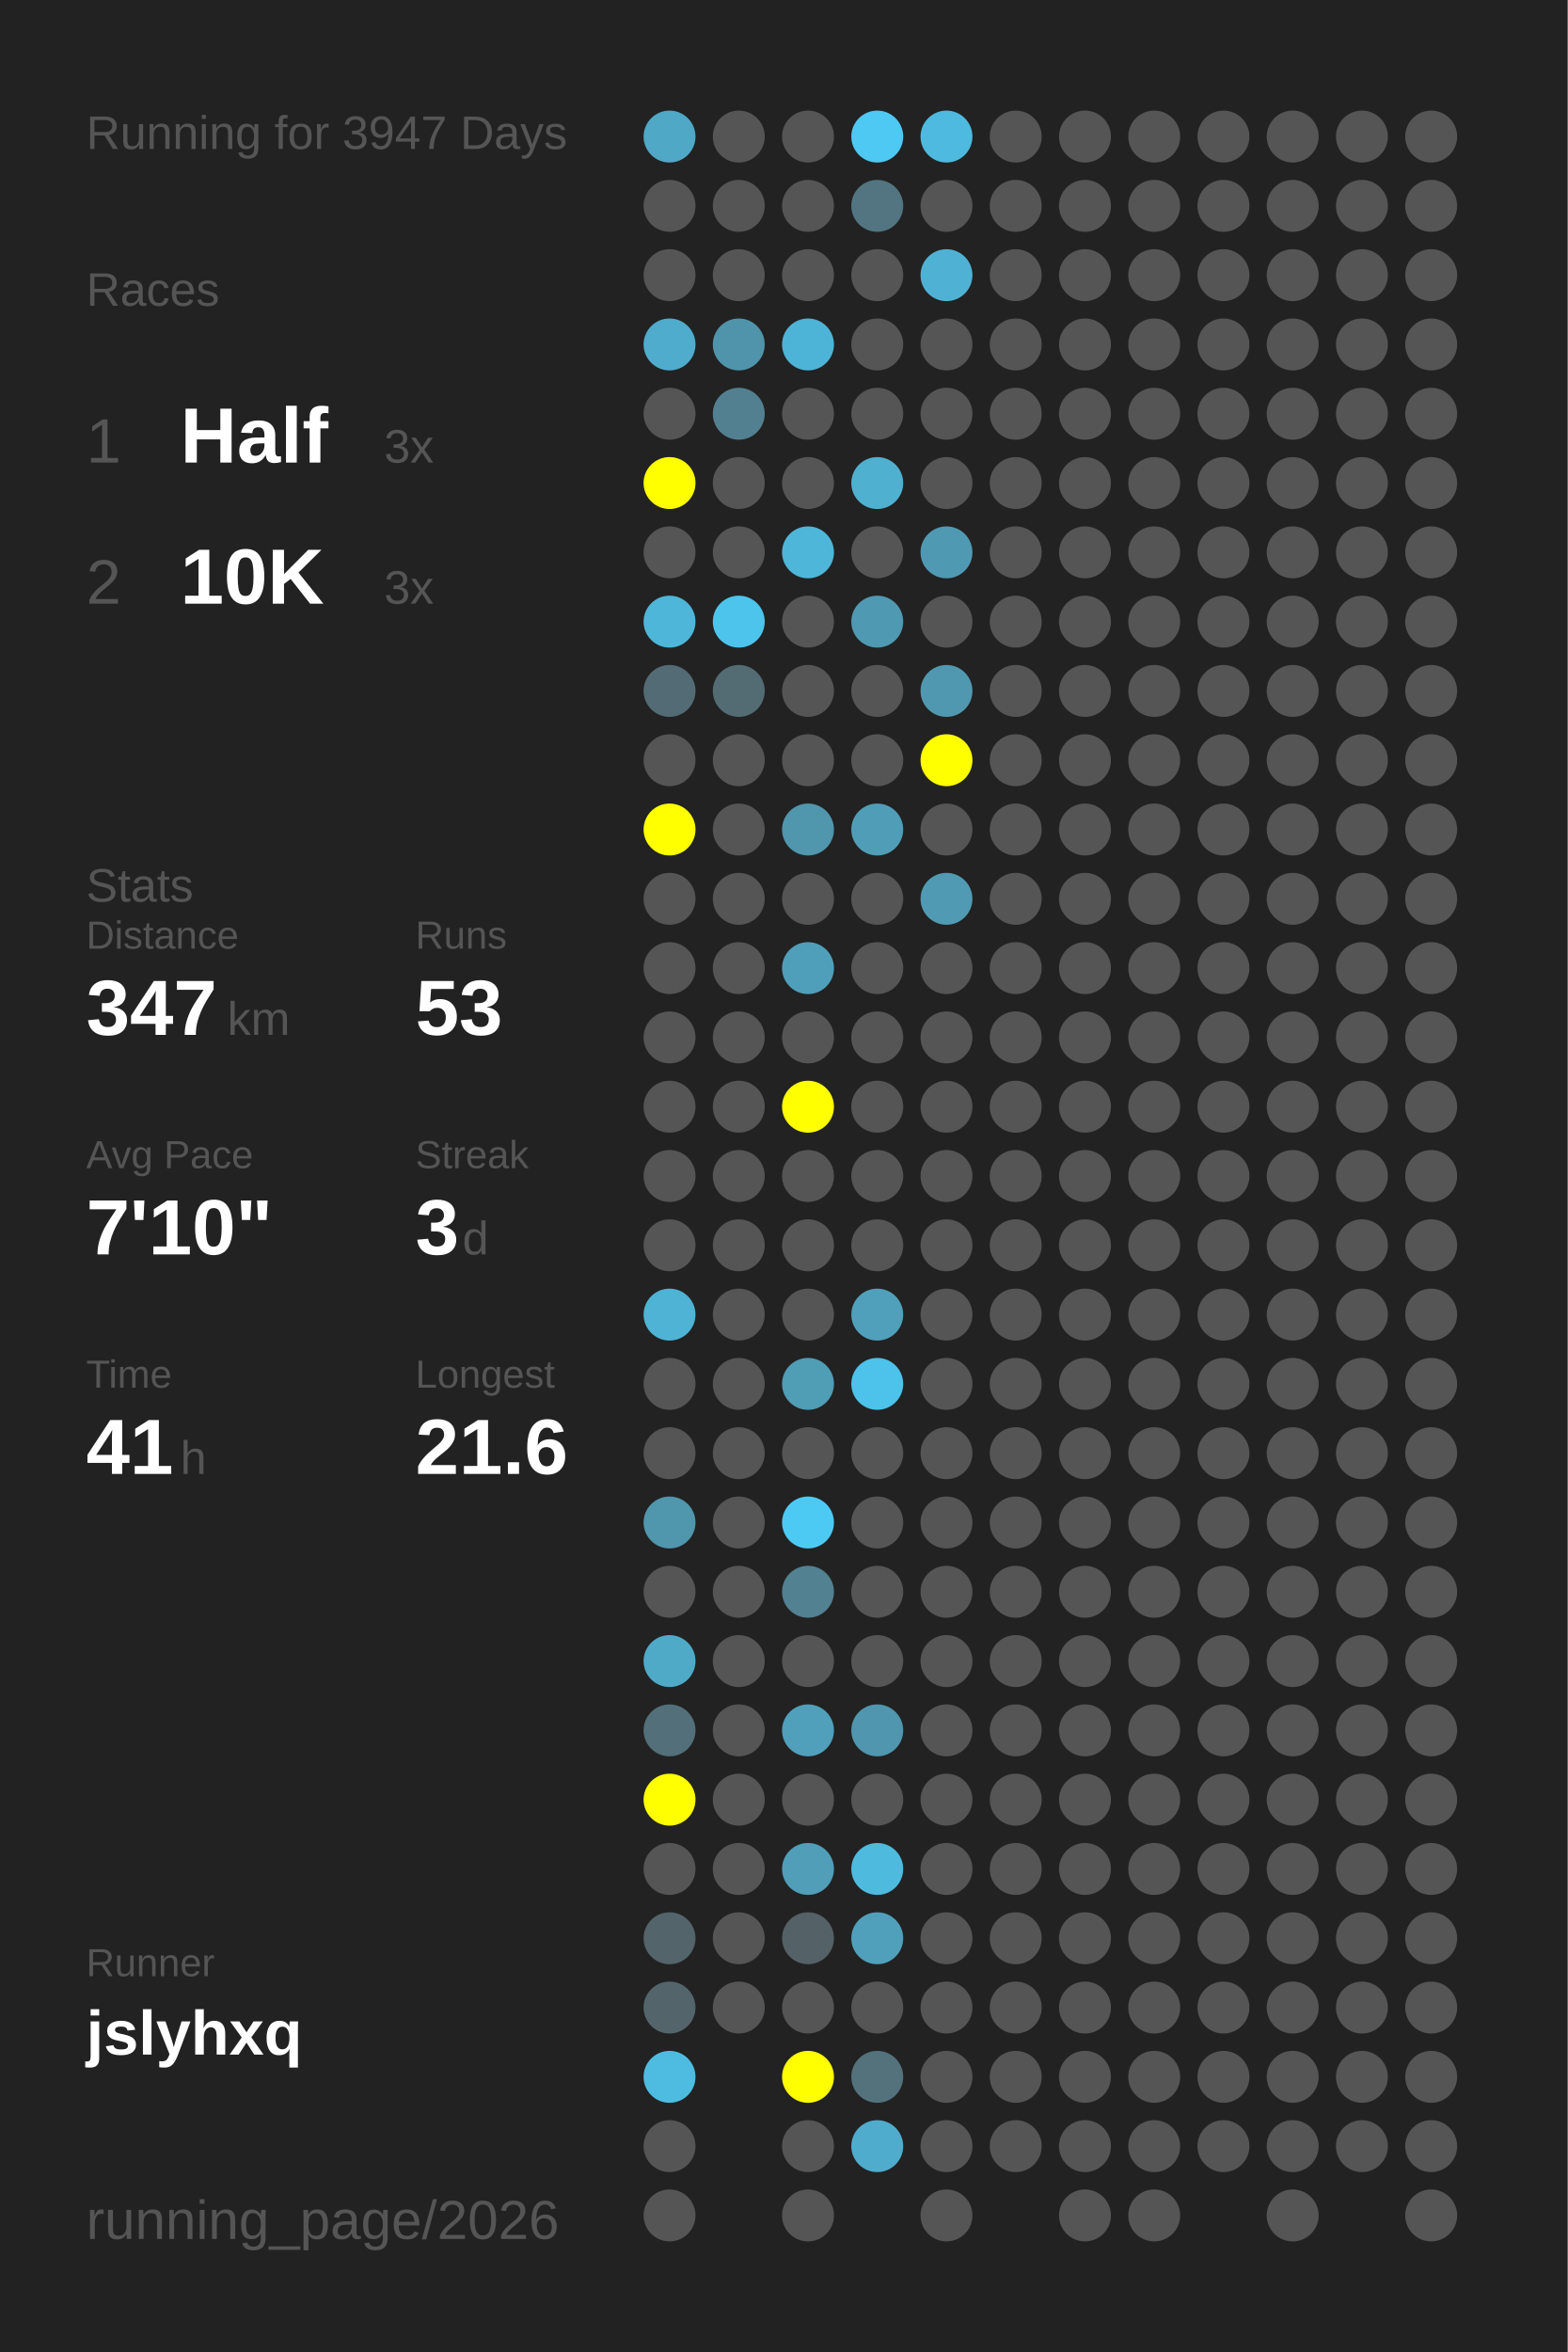
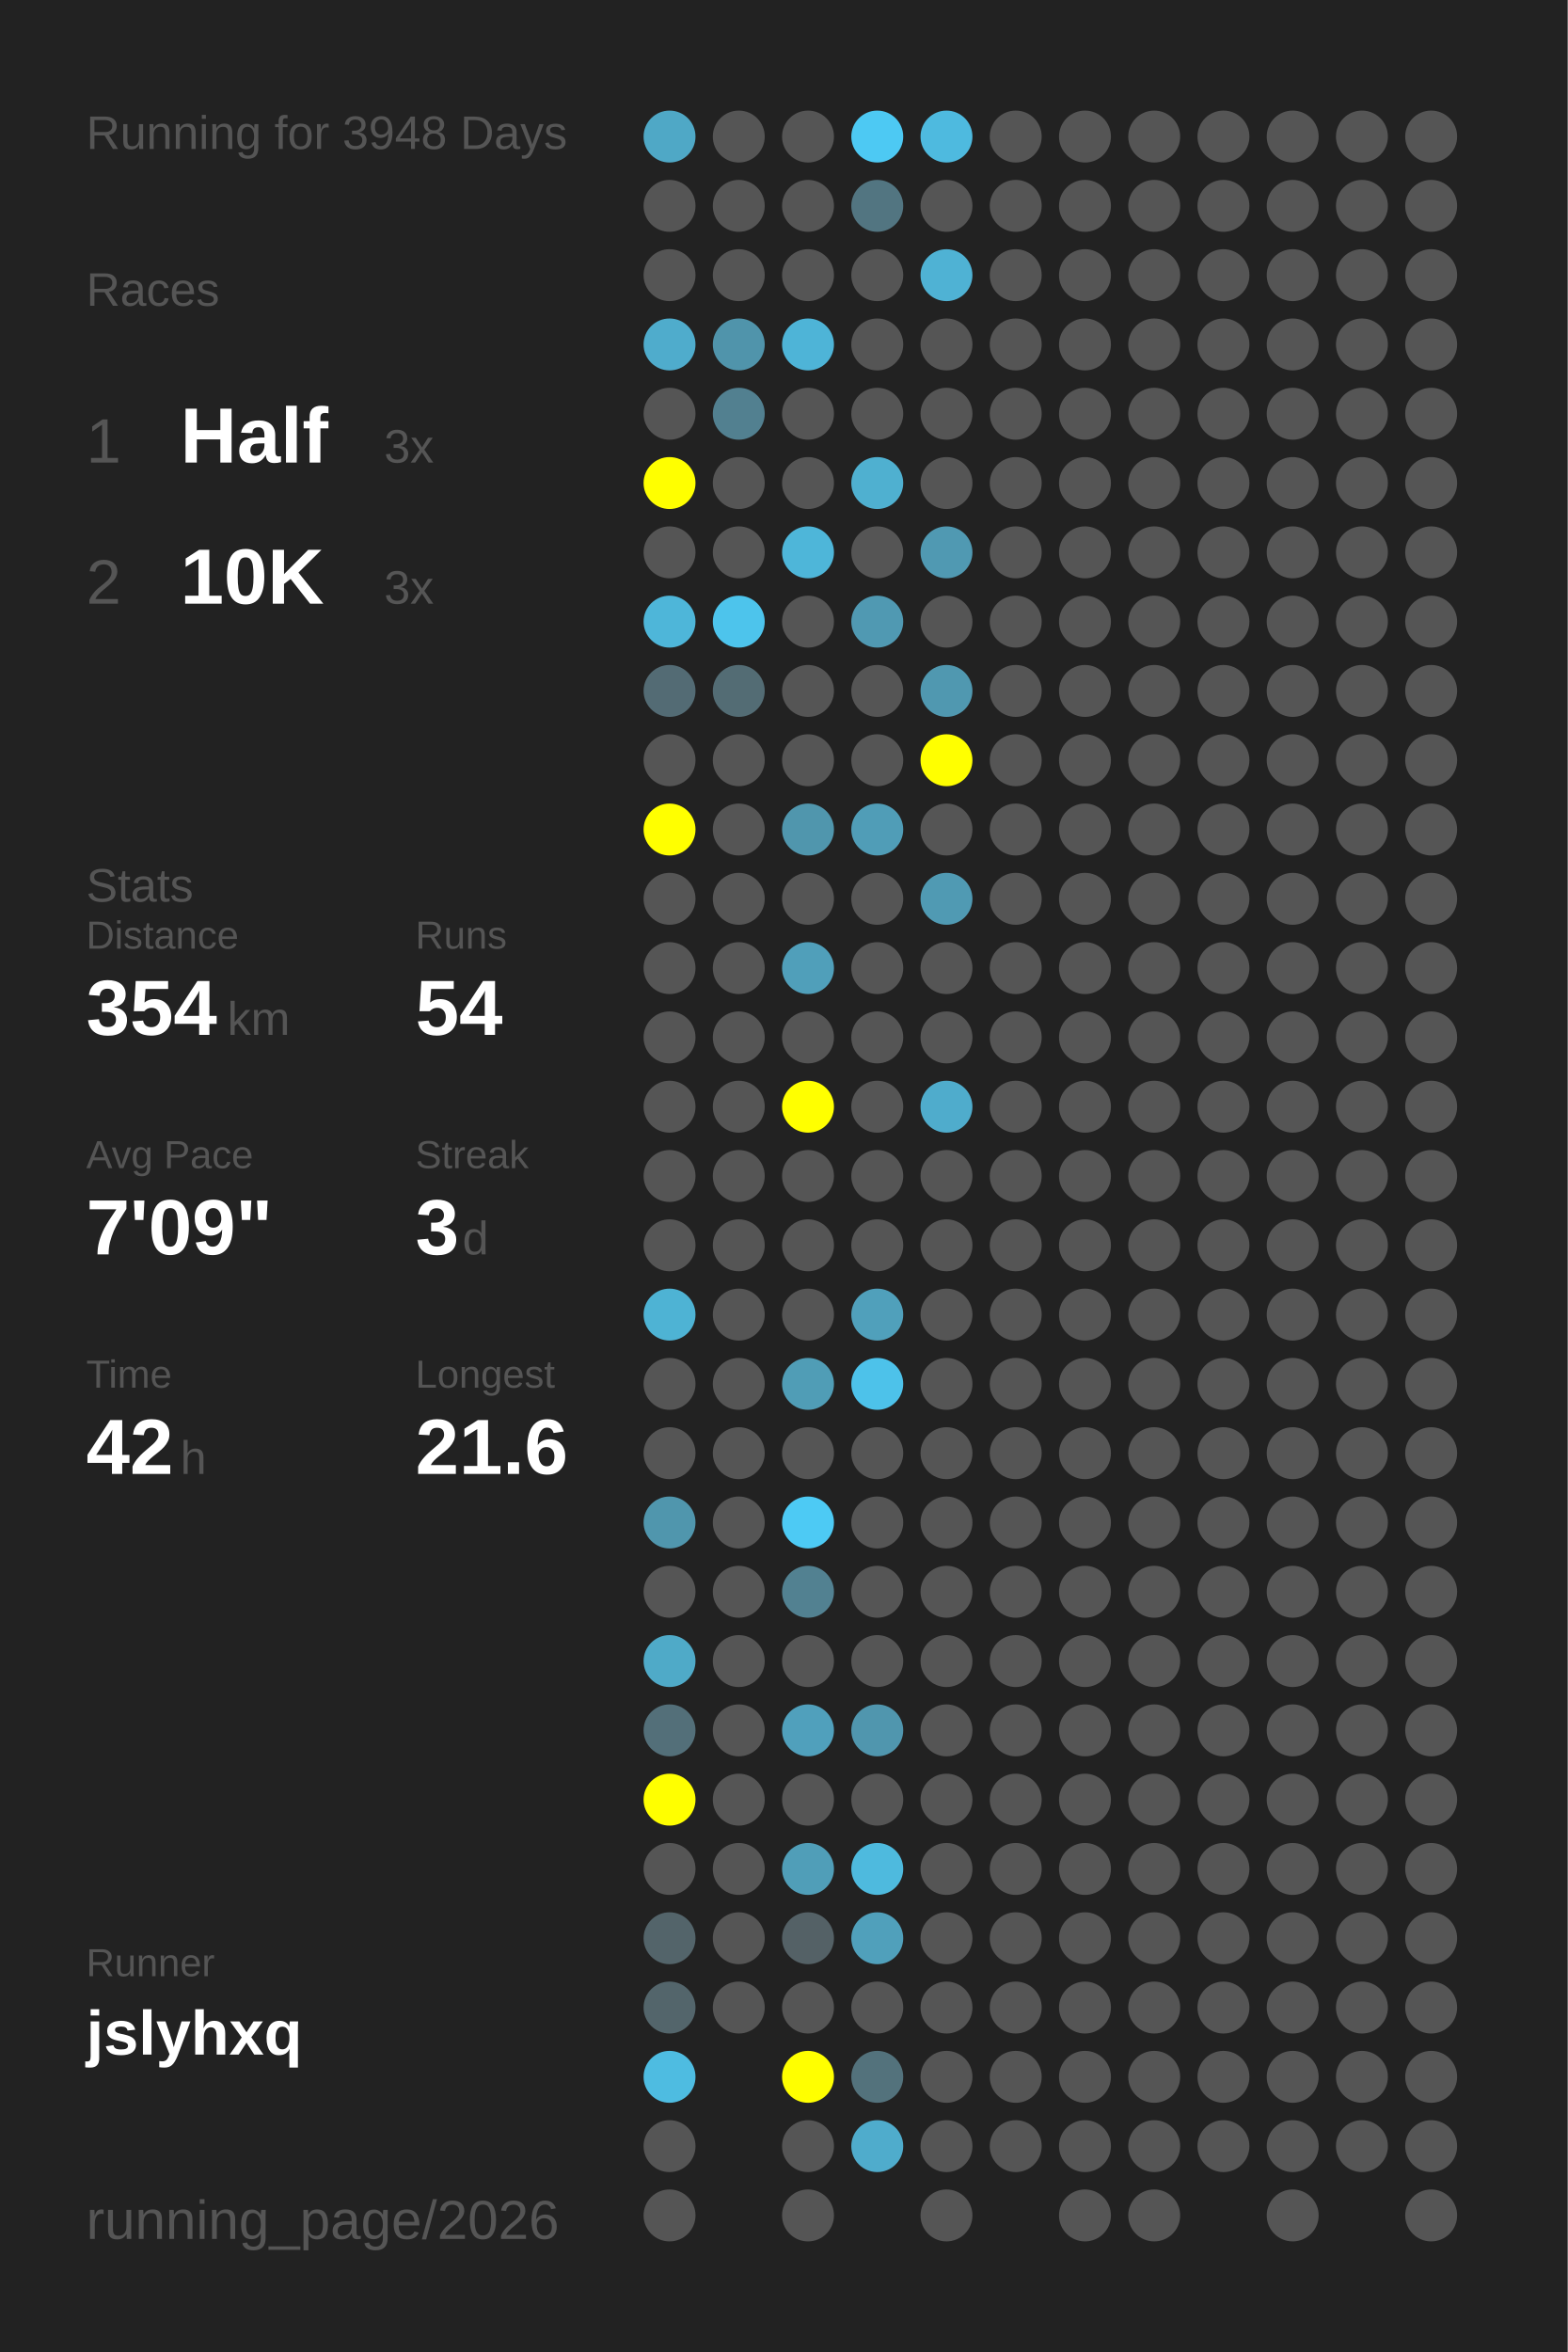
<svg xmlns="http://www.w3.org/2000/svg" baseProfile="full" height="300mm" version="1.1" viewBox="0,0,200,300" width="200mm">
  <defs />
  <rect fill="#222222" height="300" width="200" x="0" y="0" />
-   <text fill="#555555" style="font-size:6px; font-family:Arial;" x="11" y="19">Running for 3947 Days</text>
+   <text fill="#555555" style="font-size:6px; font-family:Arial;" x="11" y="19">Running for 3948 Days</text>
  <text fill="#555555" style="font-size:6px; font-family:Arial;" x="11" y="39">Races</text>
  <text fill="#555555" style="font-size:8px; font-family:Arial;" x="11" y="59">1</text>
  <text fill="#FFFFFF" style="font-size:10px; font-family:Arial; font-weight:bold;" x="23" y="59">Half</text>
  <text fill="#555555" style="font-size:6px; font-family:Arial;" x="49" y="59">3x</text>
  <text fill="#555555" style="font-size:8px; font-family:Arial;" x="11" y="77">2</text>
  <text fill="#FFFFFF" style="font-size:10px; font-family:Arial; font-weight:bold;" x="23" y="77">10K</text>
  <text fill="#555555" style="font-size:6px; font-family:Arial;" x="49" y="77">3x</text>
  <text fill="#555555" style="font-size:6px; font-family:Arial;" x="11" y="115">Stats</text>
  <text fill="#555555" style="font-size:5px; font-family:Arial;" x="11" y="121">Distance</text>
-   <text fill="#FFFFFF" style="font-size:10px; font-family:Arial; font-weight:bold;" x="11" y="132">347</text>
+   <text fill="#FFFFFF" style="font-size:10px; font-family:Arial; font-weight:bold;" x="11" y="132">354</text>
  <text fill="#555555" style="font-size:6px; font-family:Arial;" x="29" y="132">km</text>
  <text fill="#555555" style="font-size:5px; font-family:Arial;" x="53" y="121">Runs</text>
-   <text fill="#FFFFFF" style="font-size:10px; font-family:Arial; font-weight:bold;" x="53" y="132">53</text>
+   <text fill="#FFFFFF" style="font-size:10px; font-family:Arial; font-weight:bold;" x="53" y="132">54</text>
  <text fill="#555555" style="font-size:5px; font-family:Arial;" x="11" y="149">Avg Pace</text>
-   <text fill="#FFFFFF" style="font-size:10px; font-family:Arial; font-weight:bold;" x="11" y="160">7'10"</text>
+   <text fill="#FFFFFF" style="font-size:10px; font-family:Arial; font-weight:bold;" x="11" y="160">7'09"</text>
  <text fill="#555555" style="font-size:5px; font-family:Arial;" x="53" y="149">Streak</text>
  <text fill="#FFFFFF" style="font-size:10px; font-family:Arial; font-weight:bold;" x="53" y="160">3</text>
  <text fill="#555555" style="font-size:6px; font-family:Arial;" x="59" y="160">d</text>
  <text fill="#555555" style="font-size:5px; font-family:Arial;" x="11" y="177">Time</text>
-   <text fill="#FFFFFF" style="font-size:10px; font-family:Arial; font-weight:bold;" x="11" y="188">41</text>
+   <text fill="#FFFFFF" style="font-size:10px; font-family:Arial; font-weight:bold;" x="11" y="188">42</text>
  <text fill="#555555" style="font-size:6px; font-family:Arial;" x="23" y="188">h</text>
  <text fill="#555555" style="font-size:5px; font-family:Arial;" x="53" y="177">Longest</text>
  <text fill="#FFFFFF" style="font-size:10px; font-family:Arial; font-weight:bold;" x="53" y="188">21.6</text>
  <text fill="#555555" style="font-size:5px; font-family:Arial;" x="11" y="252.065">Runner</text>
  <text fill="#FFFFFF" style="font-size:8px; font-family:Arial; font-weight:bold;" x="11" y="262.065">jslyhxq</text>
  <text fill="#555555" style="font-size:7px; font-family:Arial;" x="11" y="285.581">running_page/2026</text>
  <circle cx="85.417" cy="17.419" fill="#4fa8c6" r="3.312" />
  <circle cx="85.417" cy="26.258" fill="#555555" r="3.312" />
  <circle cx="85.417" cy="35.097" fill="#555555" r="3.312" />
  <circle cx="85.417" cy="43.935" fill="#4faccc" r="3.312" />
  <circle cx="85.417" cy="52.774" fill="#555555" r="3.312" />
  <circle cx="85.417" cy="61.613" fill="#FFFF00" r="3.312" />
  <circle cx="85.417" cy="70.452" fill="#555555" r="3.312" />
  <circle cx="85.417" cy="79.29" fill="#4eb6d9" r="3.312" />
  <circle cx="85.417" cy="88.129" fill="#536b74" r="3.312" />
  <circle cx="85.417" cy="96.968" fill="#555555" r="3.312" />
  <circle cx="85.417" cy="105.806" fill="#FFFF00" r="3.312" />
  <circle cx="85.417" cy="114.645" fill="#555555" r="3.312" />
  <circle cx="85.417" cy="123.484" fill="#555555" r="3.312" />
  <circle cx="85.417" cy="132.323" fill="#555555" r="3.312" />
  <circle cx="85.417" cy="141.161" fill="#555555" r="3.312" />
  <circle cx="85.417" cy="150" fill="#555555" r="3.312" />
  <circle cx="85.417" cy="158.839" fill="#555555" r="3.312" />
  <circle cx="85.417" cy="167.677" fill="#4eb3d4" r="3.312" />
  <circle cx="85.417" cy="176.516" fill="#555555" r="3.312" />
  <circle cx="85.417" cy="185.355" fill="#555555" r="3.312" />
  <circle cx="85.417" cy="194.194" fill="#5096ad" r="3.312" />
  <circle cx="85.417" cy="203.032" fill="#555555" r="3.312" />
  <circle cx="85.417" cy="211.871" fill="#4faac8" r="3.312" />
  <circle cx="85.417" cy="220.71" fill="#536f79" r="3.312" />
  <circle cx="85.417" cy="229.548" fill="#FFFF00" r="3.312" />
  <circle cx="85.417" cy="238.387" fill="#555555" r="3.312" />
  <circle cx="85.417" cy="247.226" fill="#53646a" r="3.312" />
  <circle cx="85.417" cy="256.065" fill="#53656b" r="3.312" />
  <circle cx="85.417" cy="264.903" fill="#4ebce1" r="3.312" />
  <circle cx="85.417" cy="273.742" fill="#555555" r="3.312" />
  <circle cx="85.417" cy="282.581" fill="#555555" r="3.312" />
  <circle cx="94.25" cy="17.419" fill="#555555" r="3.312" />
  <circle cx="94.25" cy="26.258" fill="#555555" r="3.312" />
  <circle cx="94.25" cy="35.097" fill="#555555" r="3.312" />
  <circle cx="94.25" cy="43.935" fill="#5094ab" r="3.312" />
  <circle cx="94.25" cy="52.774" fill="#528090" r="3.312" />
  <circle cx="94.25" cy="61.613" fill="#555555" r="3.312" />
  <circle cx="94.25" cy="70.452" fill="#555555" r="3.312" />
  <circle cx="94.25" cy="79.29" fill="#4dc4ec" r="3.312" />
  <circle cx="94.25" cy="88.129" fill="#536c74" r="3.312" />
  <circle cx="94.25" cy="96.968" fill="#555555" r="3.312" />
  <circle cx="94.25" cy="105.806" fill="#555555" r="3.312" />
  <circle cx="94.25" cy="114.645" fill="#555555" r="3.312" />
  <circle cx="94.25" cy="123.484" fill="#555555" r="3.312" />
  <circle cx="94.25" cy="132.323" fill="#555555" r="3.312" />
  <circle cx="94.25" cy="141.161" fill="#555555" r="3.312" />
  <circle cx="94.25" cy="150" fill="#555555" r="3.312" />
  <circle cx="94.25" cy="158.839" fill="#555555" r="3.312" />
  <circle cx="94.25" cy="167.677" fill="#555555" r="3.312" />
  <circle cx="94.25" cy="176.516" fill="#555555" r="3.312" />
  <circle cx="94.25" cy="185.355" fill="#555555" r="3.312" />
  <circle cx="94.25" cy="194.194" fill="#555555" r="3.312" />
  <circle cx="94.25" cy="203.032" fill="#555555" r="3.312" />
  <circle cx="94.25" cy="211.871" fill="#555555" r="3.312" />
  <circle cx="94.25" cy="220.71" fill="#555555" r="3.312" />
  <circle cx="94.25" cy="229.548" fill="#555555" r="3.312" />
  <circle cx="94.25" cy="238.387" fill="#555555" r="3.312" />
  <circle cx="94.25" cy="247.226" fill="#555555" r="3.312" />
  <circle cx="94.25" cy="256.065" fill="#555555" r="3.312" />
  <circle cx="103.083" cy="17.419" fill="#555555" r="3.312" />
  <circle cx="103.083" cy="26.258" fill="#555555" r="3.312" />
  <circle cx="103.083" cy="35.097" fill="#555555" r="3.312" />
  <circle cx="103.083" cy="43.935" fill="#4eb4d7" r="3.312" />
  <circle cx="103.083" cy="52.774" fill="#555555" r="3.312" />
  <circle cx="103.083" cy="61.613" fill="#555555" r="3.312" />
  <circle cx="103.083" cy="70.452" fill="#4eb6d9" r="3.312" />
  <circle cx="103.083" cy="79.29" fill="#555555" r="3.312" />
  <circle cx="103.083" cy="88.129" fill="#555555" r="3.312" />
  <circle cx="103.083" cy="96.968" fill="#555555" r="3.312" />
  <circle cx="103.083" cy="105.806" fill="#5096ad" r="3.312" />
  <circle cx="103.083" cy="114.645" fill="#555555" r="3.312" />
  <circle cx="103.083" cy="123.484" fill="#509fba" r="3.312" />
  <circle cx="103.083" cy="132.323" fill="#555555" r="3.312" />
  <circle cx="103.083" cy="141.161" fill="#FFFF00" r="3.312" />
  <circle cx="103.083" cy="150" fill="#555555" r="3.312" />
  <circle cx="103.083" cy="158.839" fill="#555555" r="3.312" />
  <circle cx="103.083" cy="167.677" fill="#555555" r="3.312" />
  <circle cx="103.083" cy="176.516" fill="#509db6" r="3.312" />
  <circle cx="103.083" cy="185.355" fill="#555555" r="3.312" />
  <circle cx="103.083" cy="194.194" fill="#4dcaf4" r="3.312" />
  <circle cx="103.083" cy="203.032" fill="#528191" r="3.312" />
  <circle cx="103.083" cy="211.871" fill="#555555" r="3.312" />
  <circle cx="103.083" cy="220.71" fill="#50a0bc" r="3.312" />
  <circle cx="103.083" cy="229.548" fill="#555555" r="3.312" />
  <circle cx="103.083" cy="238.387" fill="#509eb8" r="3.312" />
  <circle cx="103.083" cy="247.226" fill="#546166" r="3.312" />
  <circle cx="103.083" cy="256.065" fill="#555555" r="3.312" />
  <circle cx="103.083" cy="264.903" fill="#FFFF00" r="3.312" />
  <circle cx="103.083" cy="273.742" fill="#555555" r="3.312" />
  <circle cx="103.083" cy="282.581" fill="#555555" r="3.312" />
  <circle cx="111.917" cy="17.419" fill="#4dc9f3" r="3.312" />
  <circle cx="111.917" cy="26.258" fill="#527581" r="3.312" />
  <circle cx="111.917" cy="35.097" fill="#555555" r="3.312" />
  <circle cx="111.917" cy="43.935" fill="#555555" r="3.312" />
  <circle cx="111.917" cy="52.774" fill="#555555" r="3.312" />
  <circle cx="111.917" cy="61.613" fill="#4fb0d0" r="3.312" />
  <circle cx="111.917" cy="70.452" fill="#555555" r="3.312" />
  <circle cx="111.917" cy="79.29" fill="#5099b2" r="3.312" />
  <circle cx="111.917" cy="88.129" fill="#555555" r="3.312" />
  <circle cx="111.917" cy="96.968" fill="#555555" r="3.312" />
  <circle cx="111.917" cy="105.806" fill="#509db7" r="3.312" />
  <circle cx="111.917" cy="114.645" fill="#555555" r="3.312" />
  <circle cx="111.917" cy="123.484" fill="#555555" r="3.312" />
  <circle cx="111.917" cy="132.323" fill="#555555" r="3.312" />
  <circle cx="111.917" cy="141.161" fill="#555555" r="3.312" />
  <circle cx="111.917" cy="150" fill="#555555" r="3.312" />
  <circle cx="111.917" cy="158.839" fill="#555555" r="3.312" />
  <circle cx="111.917" cy="167.677" fill="#50a0bb" r="3.312" />
  <circle cx="111.917" cy="176.516" fill="#4dc2ea" r="3.312" />
  <circle cx="111.917" cy="185.355" fill="#555555" r="3.312" />
  <circle cx="111.917" cy="194.194" fill="#555555" r="3.312" />
  <circle cx="111.917" cy="203.032" fill="#555555" r="3.312" />
  <circle cx="111.917" cy="211.871" fill="#555555" r="3.312" />
  <circle cx="111.917" cy="220.71" fill="#5096ae" r="3.312" />
  <circle cx="111.917" cy="229.548" fill="#555555" r="3.312" />
  <circle cx="111.917" cy="238.387" fill="#4ebade" r="3.312" />
  <circle cx="111.917" cy="247.226" fill="#50a0bb" r="3.312" />
  <circle cx="111.917" cy="256.065" fill="#555555" r="3.312" />
  <circle cx="111.917" cy="264.903" fill="#53727c" r="3.312" />
  <circle cx="111.917" cy="273.742" fill="#4faccc" r="3.312" />
  <circle cx="120.75" cy="17.419" fill="#4ebadf" r="3.312" />
  <circle cx="120.75" cy="26.258" fill="#555555" r="3.312" />
  <circle cx="120.75" cy="35.097" fill="#4fb2d4" r="3.312" />
  <circle cx="120.75" cy="43.935" fill="#555555" r="3.312" />
  <circle cx="120.75" cy="52.774" fill="#555555" r="3.312" />
  <circle cx="120.75" cy="61.613" fill="#555555" r="3.312" />
  <circle cx="120.75" cy="70.452" fill="#5099b2" r="3.312" />
  <circle cx="120.75" cy="79.29" fill="#555555" r="3.312" />
  <circle cx="120.75" cy="88.129" fill="#5098b0" r="3.312" />
  <circle cx="120.75" cy="96.968" fill="#FFFF00" r="3.312" />
  <circle cx="120.75" cy="105.806" fill="#555555" r="3.312" />
  <circle cx="120.75" cy="114.645" fill="#509ab3" r="3.312" />
  <circle cx="120.75" cy="123.484" fill="#555555" r="3.312" />
  <circle cx="120.75" cy="132.323" fill="#555555" r="3.312" />
-   <circle cx="120.75" cy="141.161" fill="#555555" r="3.312" />
+   <circle cx="120.75" cy="141.161" fill="#4faccc" r="3.312" />
  <circle cx="120.75" cy="150" fill="#555555" r="3.312" />
  <circle cx="120.75" cy="158.839" fill="#555555" r="3.312" />
  <circle cx="120.75" cy="167.677" fill="#555555" r="3.312" />
  <circle cx="120.75" cy="176.516" fill="#555555" r="3.312" />
  <circle cx="120.75" cy="185.355" fill="#555555" r="3.312" />
  <circle cx="120.75" cy="194.194" fill="#555555" r="3.312" />
  <circle cx="120.75" cy="203.032" fill="#555555" r="3.312" />
  <circle cx="120.75" cy="211.871" fill="#555555" r="3.312" />
  <circle cx="120.75" cy="220.71" fill="#555555" r="3.312" />
  <circle cx="120.75" cy="229.548" fill="#555555" r="3.312" />
  <circle cx="120.75" cy="238.387" fill="#555555" r="3.312" />
  <circle cx="120.75" cy="247.226" fill="#555555" r="3.312" />
  <circle cx="120.75" cy="256.065" fill="#555555" r="3.312" />
  <circle cx="120.75" cy="264.903" fill="#555555" r="3.312" />
  <circle cx="120.75" cy="273.742" fill="#555555" r="3.312" />
  <circle cx="120.75" cy="282.581" fill="#555555" r="3.312" />
  <circle cx="129.583" cy="17.419" fill="#555555" r="3.312" />
  <circle cx="129.583" cy="26.258" fill="#555555" r="3.312" />
  <circle cx="129.583" cy="35.097" fill="#555555" r="3.312" />
  <circle cx="129.583" cy="43.935" fill="#555555" r="3.312" />
  <circle cx="129.583" cy="52.774" fill="#555555" r="3.312" />
  <circle cx="129.583" cy="61.613" fill="#555555" r="3.312" />
  <circle cx="129.583" cy="70.452" fill="#555555" r="3.312" />
  <circle cx="129.583" cy="79.29" fill="#555555" r="3.312" />
  <circle cx="129.583" cy="88.129" fill="#555555" r="3.312" />
  <circle cx="129.583" cy="96.968" fill="#555555" r="3.312" />
  <circle cx="129.583" cy="105.806" fill="#555555" r="3.312" />
  <circle cx="129.583" cy="114.645" fill="#555555" r="3.312" />
  <circle cx="129.583" cy="123.484" fill="#555555" r="3.312" />
  <circle cx="129.583" cy="132.323" fill="#555555" r="3.312" />
  <circle cx="129.583" cy="141.161" fill="#555555" r="3.312" />
  <circle cx="129.583" cy="150" fill="#555555" r="3.312" />
  <circle cx="129.583" cy="158.839" fill="#555555" r="3.312" />
  <circle cx="129.583" cy="167.677" fill="#555555" r="3.312" />
  <circle cx="129.583" cy="176.516" fill="#555555" r="3.312" />
  <circle cx="129.583" cy="185.355" fill="#555555" r="3.312" />
  <circle cx="129.583" cy="194.194" fill="#555555" r="3.312" />
  <circle cx="129.583" cy="203.032" fill="#555555" r="3.312" />
  <circle cx="129.583" cy="211.871" fill="#555555" r="3.312" />
  <circle cx="129.583" cy="220.71" fill="#555555" r="3.312" />
  <circle cx="129.583" cy="229.548" fill="#555555" r="3.312" />
  <circle cx="129.583" cy="238.387" fill="#555555" r="3.312" />
  <circle cx="129.583" cy="247.226" fill="#555555" r="3.312" />
  <circle cx="129.583" cy="256.065" fill="#555555" r="3.312" />
  <circle cx="129.583" cy="264.903" fill="#555555" r="3.312" />
  <circle cx="129.583" cy="273.742" fill="#555555" r="3.312" />
  <circle cx="138.417" cy="17.419" fill="#555555" r="3.312" />
  <circle cx="138.417" cy="26.258" fill="#555555" r="3.312" />
  <circle cx="138.417" cy="35.097" fill="#555555" r="3.312" />
  <circle cx="138.417" cy="43.935" fill="#555555" r="3.312" />
  <circle cx="138.417" cy="52.774" fill="#555555" r="3.312" />
  <circle cx="138.417" cy="61.613" fill="#555555" r="3.312" />
  <circle cx="138.417" cy="70.452" fill="#555555" r="3.312" />
  <circle cx="138.417" cy="79.29" fill="#555555" r="3.312" />
  <circle cx="138.417" cy="88.129" fill="#555555" r="3.312" />
  <circle cx="138.417" cy="96.968" fill="#555555" r="3.312" />
  <circle cx="138.417" cy="105.806" fill="#555555" r="3.312" />
  <circle cx="138.417" cy="114.645" fill="#555555" r="3.312" />
  <circle cx="138.417" cy="123.484" fill="#555555" r="3.312" />
  <circle cx="138.417" cy="132.323" fill="#555555" r="3.312" />
  <circle cx="138.417" cy="141.161" fill="#555555" r="3.312" />
  <circle cx="138.417" cy="150" fill="#555555" r="3.312" />
  <circle cx="138.417" cy="158.839" fill="#555555" r="3.312" />
  <circle cx="138.417" cy="167.677" fill="#555555" r="3.312" />
  <circle cx="138.417" cy="176.516" fill="#555555" r="3.312" />
  <circle cx="138.417" cy="185.355" fill="#555555" r="3.312" />
  <circle cx="138.417" cy="194.194" fill="#555555" r="3.312" />
  <circle cx="138.417" cy="203.032" fill="#555555" r="3.312" />
  <circle cx="138.417" cy="211.871" fill="#555555" r="3.312" />
  <circle cx="138.417" cy="220.71" fill="#555555" r="3.312" />
  <circle cx="138.417" cy="229.548" fill="#555555" r="3.312" />
  <circle cx="138.417" cy="238.387" fill="#555555" r="3.312" />
  <circle cx="138.417" cy="247.226" fill="#555555" r="3.312" />
  <circle cx="138.417" cy="256.065" fill="#555555" r="3.312" />
  <circle cx="138.417" cy="264.903" fill="#555555" r="3.312" />
  <circle cx="138.417" cy="273.742" fill="#555555" r="3.312" />
  <circle cx="138.417" cy="282.581" fill="#555555" r="3.312" />
  <circle cx="147.25" cy="17.419" fill="#555555" r="3.312" />
  <circle cx="147.25" cy="26.258" fill="#555555" r="3.312" />
  <circle cx="147.25" cy="35.097" fill="#555555" r="3.312" />
  <circle cx="147.25" cy="43.935" fill="#555555" r="3.312" />
  <circle cx="147.25" cy="52.774" fill="#555555" r="3.312" />
  <circle cx="147.25" cy="61.613" fill="#555555" r="3.312" />
  <circle cx="147.25" cy="70.452" fill="#555555" r="3.312" />
  <circle cx="147.25" cy="79.29" fill="#555555" r="3.312" />
  <circle cx="147.25" cy="88.129" fill="#555555" r="3.312" />
  <circle cx="147.25" cy="96.968" fill="#555555" r="3.312" />
  <circle cx="147.25" cy="105.806" fill="#555555" r="3.312" />
  <circle cx="147.25" cy="114.645" fill="#555555" r="3.312" />
  <circle cx="147.25" cy="123.484" fill="#555555" r="3.312" />
  <circle cx="147.25" cy="132.323" fill="#555555" r="3.312" />
  <circle cx="147.25" cy="141.161" fill="#555555" r="3.312" />
  <circle cx="147.25" cy="150" fill="#555555" r="3.312" />
  <circle cx="147.25" cy="158.839" fill="#555555" r="3.312" />
  <circle cx="147.25" cy="167.677" fill="#555555" r="3.312" />
  <circle cx="147.25" cy="176.516" fill="#555555" r="3.312" />
  <circle cx="147.25" cy="185.355" fill="#555555" r="3.312" />
  <circle cx="147.25" cy="194.194" fill="#555555" r="3.312" />
  <circle cx="147.25" cy="203.032" fill="#555555" r="3.312" />
  <circle cx="147.25" cy="211.871" fill="#555555" r="3.312" />
  <circle cx="147.25" cy="220.71" fill="#555555" r="3.312" />
  <circle cx="147.25" cy="229.548" fill="#555555" r="3.312" />
  <circle cx="147.25" cy="238.387" fill="#555555" r="3.312" />
  <circle cx="147.25" cy="247.226" fill="#555555" r="3.312" />
  <circle cx="147.25" cy="256.065" fill="#555555" r="3.312" />
  <circle cx="147.25" cy="264.903" fill="#555555" r="3.312" />
  <circle cx="147.25" cy="273.742" fill="#555555" r="3.312" />
  <circle cx="147.25" cy="282.581" fill="#555555" r="3.312" />
  <circle cx="156.083" cy="17.419" fill="#555555" r="3.312" />
  <circle cx="156.083" cy="26.258" fill="#555555" r="3.312" />
  <circle cx="156.083" cy="35.097" fill="#555555" r="3.312" />
  <circle cx="156.083" cy="43.935" fill="#555555" r="3.312" />
  <circle cx="156.083" cy="52.774" fill="#555555" r="3.312" />
  <circle cx="156.083" cy="61.613" fill="#555555" r="3.312" />
  <circle cx="156.083" cy="70.452" fill="#555555" r="3.312" />
  <circle cx="156.083" cy="79.29" fill="#555555" r="3.312" />
  <circle cx="156.083" cy="88.129" fill="#555555" r="3.312" />
  <circle cx="156.083" cy="96.968" fill="#555555" r="3.312" />
  <circle cx="156.083" cy="105.806" fill="#555555" r="3.312" />
  <circle cx="156.083" cy="114.645" fill="#555555" r="3.312" />
  <circle cx="156.083" cy="123.484" fill="#555555" r="3.312" />
  <circle cx="156.083" cy="132.323" fill="#555555" r="3.312" />
  <circle cx="156.083" cy="141.161" fill="#555555" r="3.312" />
  <circle cx="156.083" cy="150" fill="#555555" r="3.312" />
  <circle cx="156.083" cy="158.839" fill="#555555" r="3.312" />
  <circle cx="156.083" cy="167.677" fill="#555555" r="3.312" />
  <circle cx="156.083" cy="176.516" fill="#555555" r="3.312" />
  <circle cx="156.083" cy="185.355" fill="#555555" r="3.312" />
  <circle cx="156.083" cy="194.194" fill="#555555" r="3.312" />
  <circle cx="156.083" cy="203.032" fill="#555555" r="3.312" />
  <circle cx="156.083" cy="211.871" fill="#555555" r="3.312" />
  <circle cx="156.083" cy="220.71" fill="#555555" r="3.312" />
  <circle cx="156.083" cy="229.548" fill="#555555" r="3.312" />
  <circle cx="156.083" cy="238.387" fill="#555555" r="3.312" />
  <circle cx="156.083" cy="247.226" fill="#555555" r="3.312" />
  <circle cx="156.083" cy="256.065" fill="#555555" r="3.312" />
  <circle cx="156.083" cy="264.903" fill="#555555" r="3.312" />
  <circle cx="156.083" cy="273.742" fill="#555555" r="3.312" />
  <circle cx="164.917" cy="17.419" fill="#555555" r="3.312" />
  <circle cx="164.917" cy="26.258" fill="#555555" r="3.312" />
  <circle cx="164.917" cy="35.097" fill="#555555" r="3.312" />
  <circle cx="164.917" cy="43.935" fill="#555555" r="3.312" />
  <circle cx="164.917" cy="52.774" fill="#555555" r="3.312" />
  <circle cx="164.917" cy="61.613" fill="#555555" r="3.312" />
  <circle cx="164.917" cy="70.452" fill="#555555" r="3.312" />
  <circle cx="164.917" cy="79.29" fill="#555555" r="3.312" />
  <circle cx="164.917" cy="88.129" fill="#555555" r="3.312" />
  <circle cx="164.917" cy="96.968" fill="#555555" r="3.312" />
  <circle cx="164.917" cy="105.806" fill="#555555" r="3.312" />
  <circle cx="164.917" cy="114.645" fill="#555555" r="3.312" />
  <circle cx="164.917" cy="123.484" fill="#555555" r="3.312" />
  <circle cx="164.917" cy="132.323" fill="#555555" r="3.312" />
  <circle cx="164.917" cy="141.161" fill="#555555" r="3.312" />
  <circle cx="164.917" cy="150" fill="#555555" r="3.312" />
  <circle cx="164.917" cy="158.839" fill="#555555" r="3.312" />
  <circle cx="164.917" cy="167.677" fill="#555555" r="3.312" />
  <circle cx="164.917" cy="176.516" fill="#555555" r="3.312" />
  <circle cx="164.917" cy="185.355" fill="#555555" r="3.312" />
  <circle cx="164.917" cy="194.194" fill="#555555" r="3.312" />
  <circle cx="164.917" cy="203.032" fill="#555555" r="3.312" />
  <circle cx="164.917" cy="211.871" fill="#555555" r="3.312" />
  <circle cx="164.917" cy="220.71" fill="#555555" r="3.312" />
  <circle cx="164.917" cy="229.548" fill="#555555" r="3.312" />
  <circle cx="164.917" cy="238.387" fill="#555555" r="3.312" />
  <circle cx="164.917" cy="247.226" fill="#555555" r="3.312" />
  <circle cx="164.917" cy="256.065" fill="#555555" r="3.312" />
  <circle cx="164.917" cy="264.903" fill="#555555" r="3.312" />
  <circle cx="164.917" cy="273.742" fill="#555555" r="3.312" />
  <circle cx="164.917" cy="282.581" fill="#555555" r="3.312" />
  <circle cx="173.75" cy="17.419" fill="#555555" r="3.312" />
  <circle cx="173.75" cy="26.258" fill="#555555" r="3.312" />
  <circle cx="173.75" cy="35.097" fill="#555555" r="3.312" />
  <circle cx="173.75" cy="43.935" fill="#555555" r="3.312" />
  <circle cx="173.75" cy="52.774" fill="#555555" r="3.312" />
  <circle cx="173.75" cy="61.613" fill="#555555" r="3.312" />
  <circle cx="173.75" cy="70.452" fill="#555555" r="3.312" />
  <circle cx="173.75" cy="79.29" fill="#555555" r="3.312" />
  <circle cx="173.75" cy="88.129" fill="#555555" r="3.312" />
  <circle cx="173.75" cy="96.968" fill="#555555" r="3.312" />
  <circle cx="173.75" cy="105.806" fill="#555555" r="3.312" />
  <circle cx="173.75" cy="114.645" fill="#555555" r="3.312" />
  <circle cx="173.75" cy="123.484" fill="#555555" r="3.312" />
  <circle cx="173.75" cy="132.323" fill="#555555" r="3.312" />
  <circle cx="173.75" cy="141.161" fill="#555555" r="3.312" />
  <circle cx="173.75" cy="150" fill="#555555" r="3.312" />
  <circle cx="173.75" cy="158.839" fill="#555555" r="3.312" />
  <circle cx="173.75" cy="167.677" fill="#555555" r="3.312" />
  <circle cx="173.75" cy="176.516" fill="#555555" r="3.312" />
  <circle cx="173.75" cy="185.355" fill="#555555" r="3.312" />
  <circle cx="173.75" cy="194.194" fill="#555555" r="3.312" />
  <circle cx="173.75" cy="203.032" fill="#555555" r="3.312" />
  <circle cx="173.75" cy="211.871" fill="#555555" r="3.312" />
  <circle cx="173.75" cy="220.71" fill="#555555" r="3.312" />
  <circle cx="173.75" cy="229.548" fill="#555555" r="3.312" />
  <circle cx="173.75" cy="238.387" fill="#555555" r="3.312" />
  <circle cx="173.75" cy="247.226" fill="#555555" r="3.312" />
  <circle cx="173.75" cy="256.065" fill="#555555" r="3.312" />
  <circle cx="173.75" cy="264.903" fill="#555555" r="3.312" />
  <circle cx="173.75" cy="273.742" fill="#555555" r="3.312" />
  <circle cx="182.583" cy="17.419" fill="#555555" r="3.312" />
  <circle cx="182.583" cy="26.258" fill="#555555" r="3.312" />
  <circle cx="182.583" cy="35.097" fill="#555555" r="3.312" />
  <circle cx="182.583" cy="43.935" fill="#555555" r="3.312" />
  <circle cx="182.583" cy="52.774" fill="#555555" r="3.312" />
  <circle cx="182.583" cy="61.613" fill="#555555" r="3.312" />
  <circle cx="182.583" cy="70.452" fill="#555555" r="3.312" />
  <circle cx="182.583" cy="79.29" fill="#555555" r="3.312" />
  <circle cx="182.583" cy="88.129" fill="#555555" r="3.312" />
  <circle cx="182.583" cy="96.968" fill="#555555" r="3.312" />
  <circle cx="182.583" cy="105.806" fill="#555555" r="3.312" />
  <circle cx="182.583" cy="114.645" fill="#555555" r="3.312" />
  <circle cx="182.583" cy="123.484" fill="#555555" r="3.312" />
  <circle cx="182.583" cy="132.323" fill="#555555" r="3.312" />
  <circle cx="182.583" cy="141.161" fill="#555555" r="3.312" />
  <circle cx="182.583" cy="150" fill="#555555" r="3.312" />
  <circle cx="182.583" cy="158.839" fill="#555555" r="3.312" />
  <circle cx="182.583" cy="167.677" fill="#555555" r="3.312" />
  <circle cx="182.583" cy="176.516" fill="#555555" r="3.312" />
  <circle cx="182.583" cy="185.355" fill="#555555" r="3.312" />
  <circle cx="182.583" cy="194.194" fill="#555555" r="3.312" />
  <circle cx="182.583" cy="203.032" fill="#555555" r="3.312" />
  <circle cx="182.583" cy="211.871" fill="#555555" r="3.312" />
  <circle cx="182.583" cy="220.71" fill="#555555" r="3.312" />
  <circle cx="182.583" cy="229.548" fill="#555555" r="3.312" />
  <circle cx="182.583" cy="238.387" fill="#555555" r="3.312" />
  <circle cx="182.583" cy="247.226" fill="#555555" r="3.312" />
  <circle cx="182.583" cy="256.065" fill="#555555" r="3.312" />
  <circle cx="182.583" cy="264.903" fill="#555555" r="3.312" />
  <circle cx="182.583" cy="273.742" fill="#555555" r="3.312" />
  <circle cx="182.583" cy="282.581" fill="#555555" r="3.312" />
</svg>
